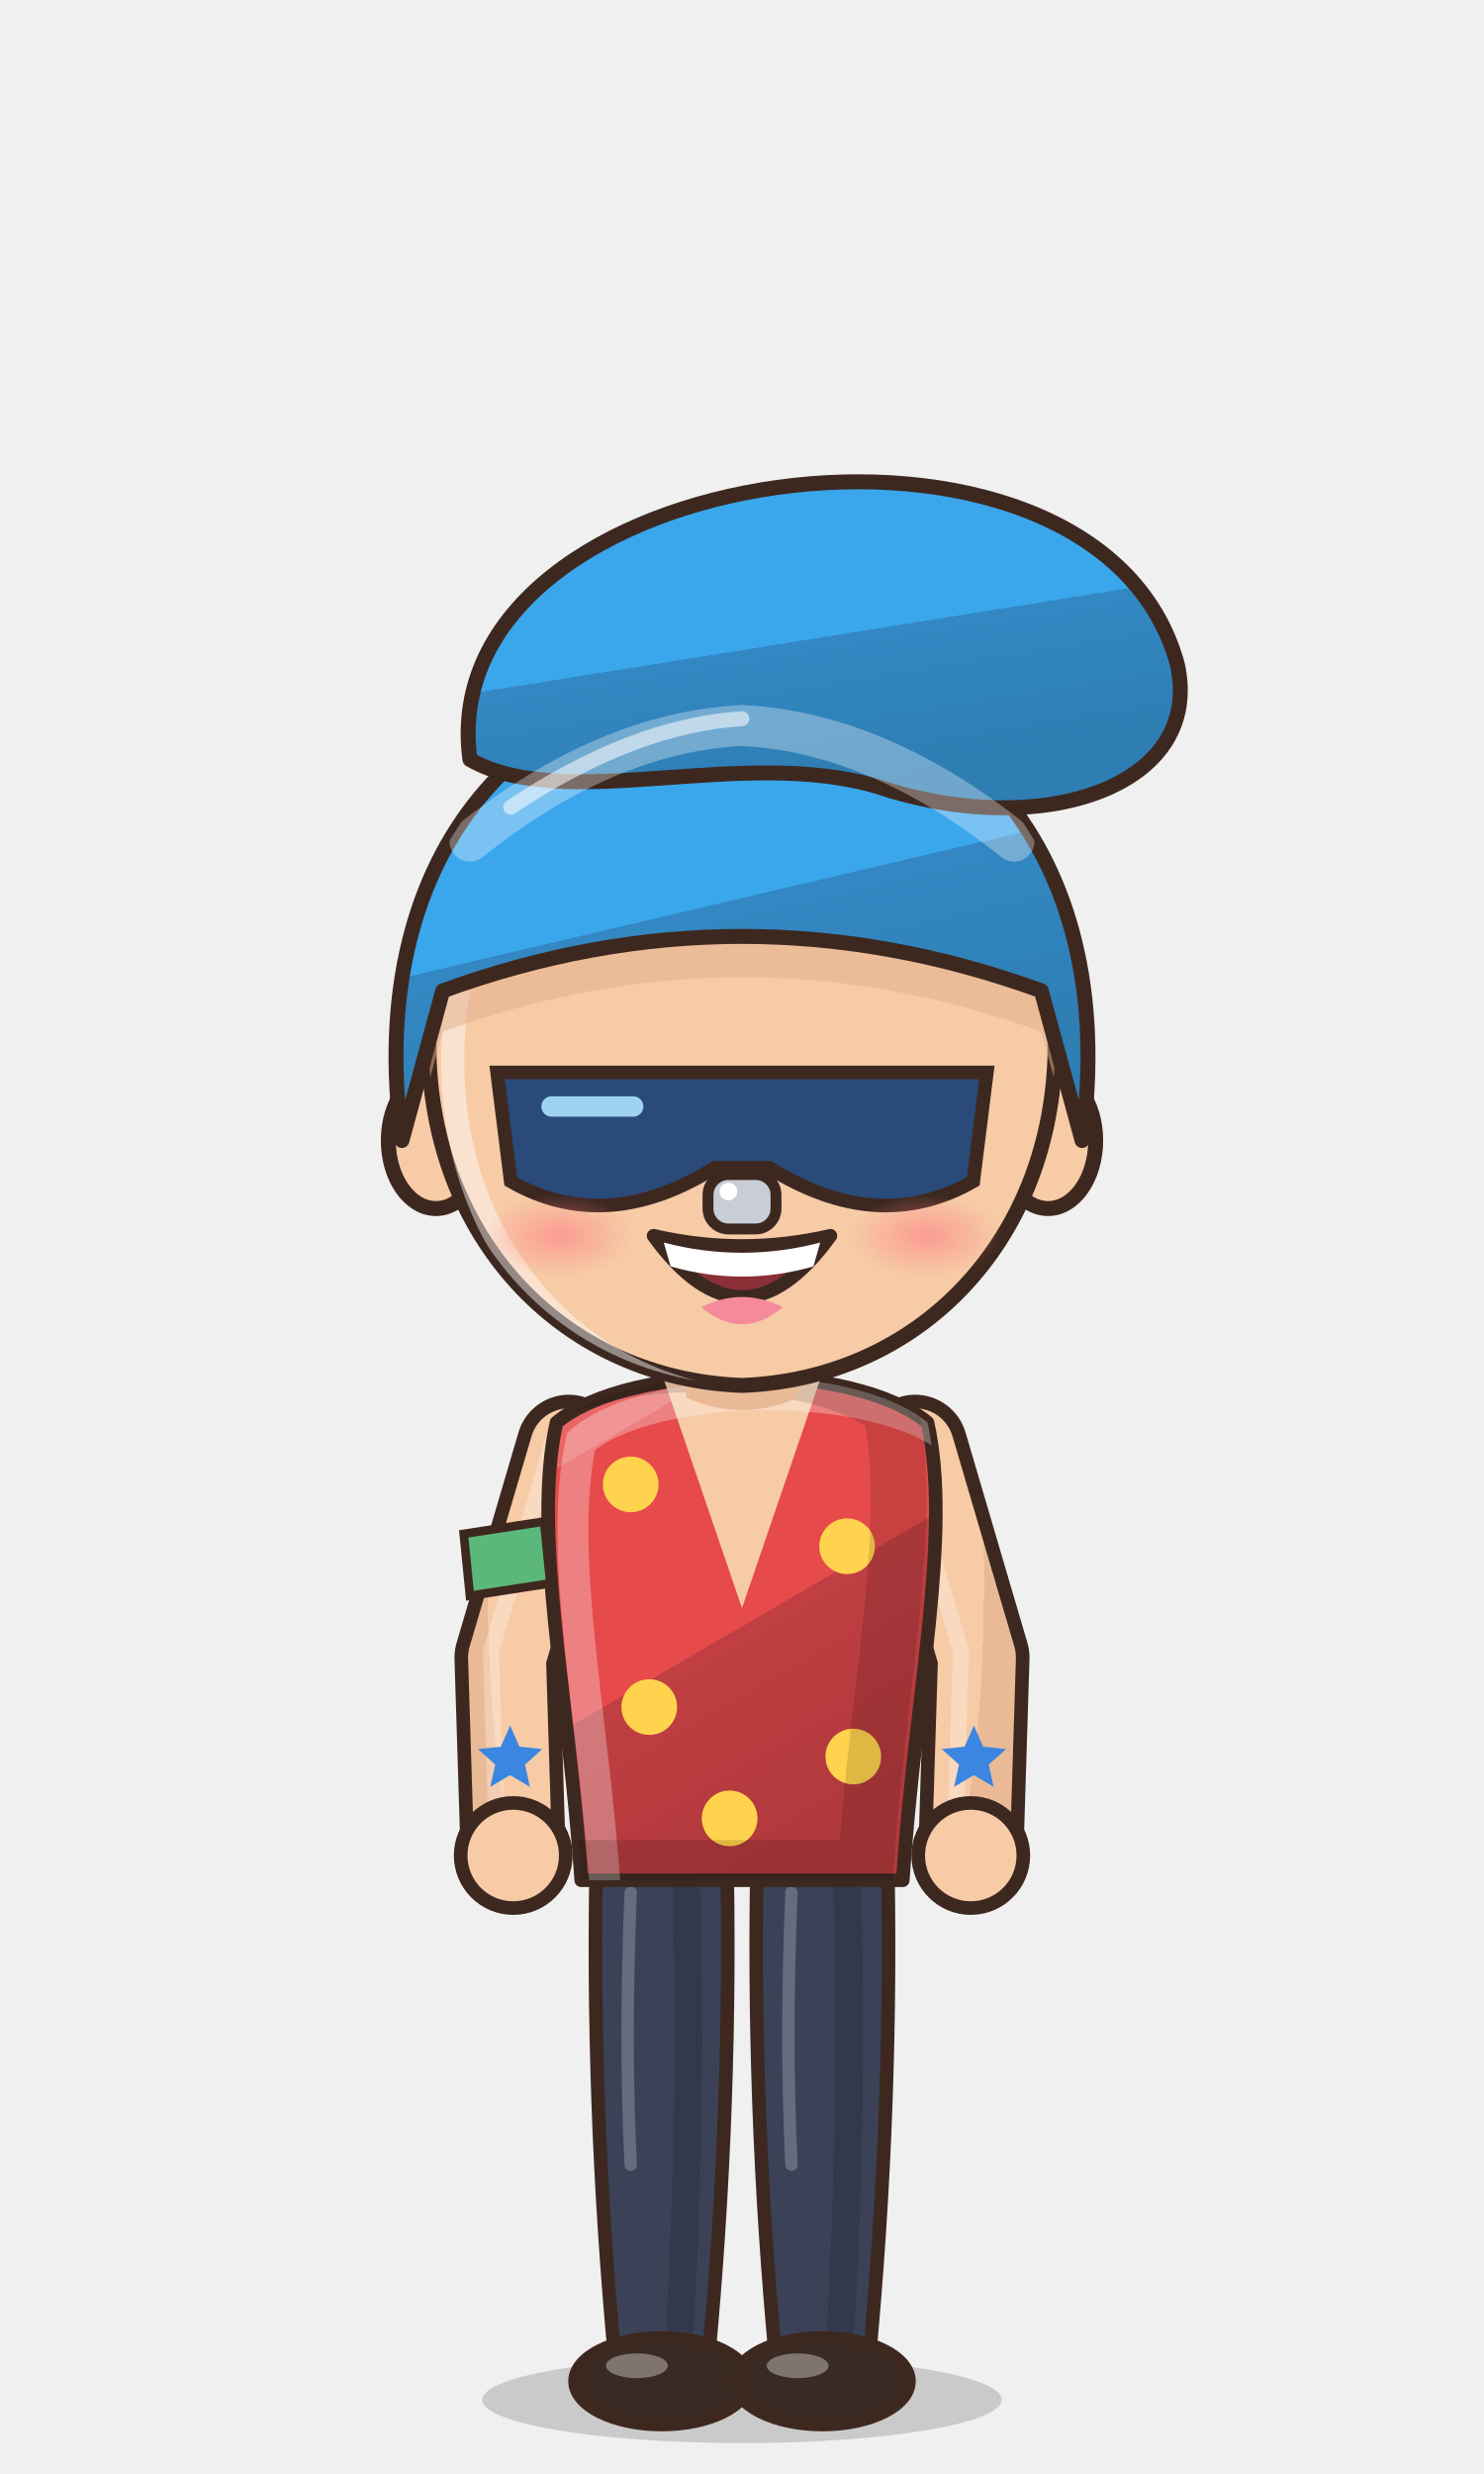
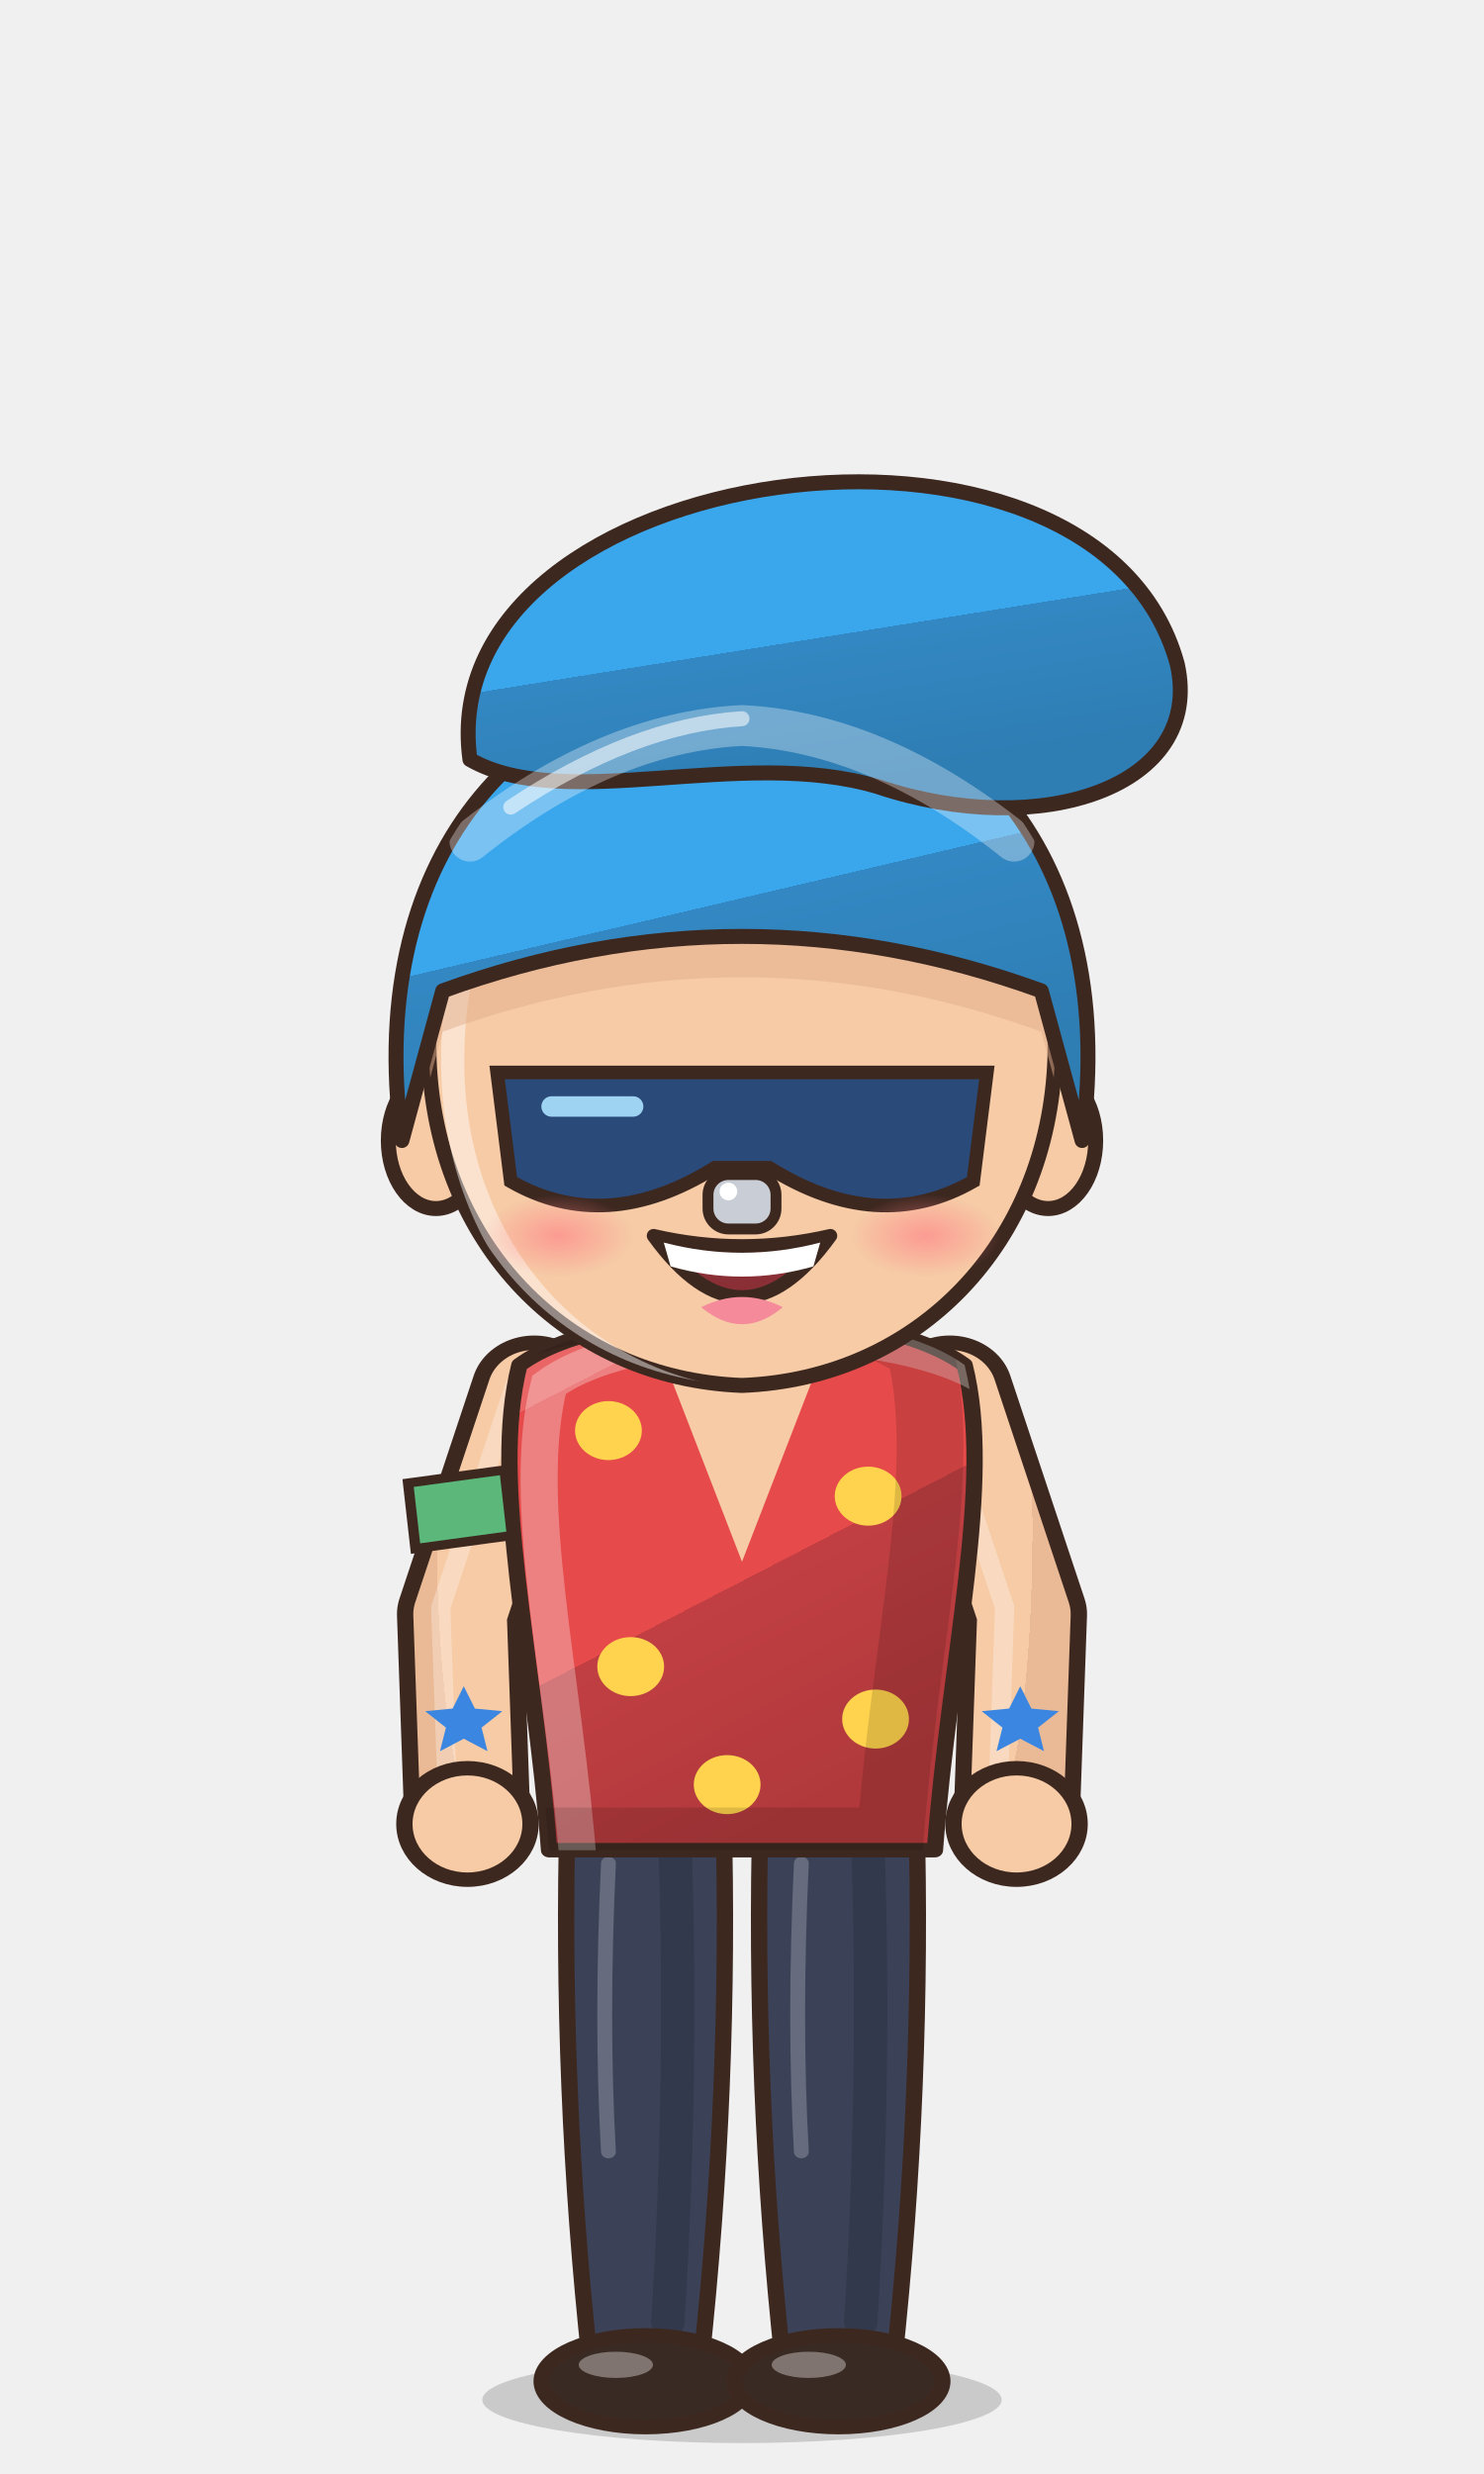
<svg xmlns="http://www.w3.org/2000/svg" viewBox="-120 -180 240 400" width="81.6" height="136.0">
  <defs>
    <linearGradient id="hair82" x1="0" y1="0" x2=".35" y2="1">
      <stop offset="0" stop-color="#59b4ef" />
      <stop offset=".16" stop-color="#59b4ef" />
      <stop offset=".16" stop-color="#3aa6ec" />
      <stop offset=".58" stop-color="#3aa6ec" />
      <stop offset=".58" stop-color="#3388c3" />
      <stop offset="1" stop-color="#2e7db3" />
    </linearGradient>
    <radialGradient id="skin82" cx=".4" cy=".32" r=".85">
      <stop offset="0" stop-color="#f6cba6" />
      <stop offset=".84" stop-color="#f6cba6" />
      <stop offset=".84" stop-color="#eaba96" />
      <stop offset="1" stop-color="#eaba96" />
    </radialGradient>
    <linearGradient id="cloth82" x1="0" y1="0" x2=".45" y2="1">
      <stop offset="0" stop-color="#ea6666" />
      <stop offset=".16" stop-color="#ea6666" />
      <stop offset=".16" stop-color="#e64a4a" />
      <stop offset=".6" stop-color="#e64a4a" />
      <stop offset=".6" stop-color="#c13f42" />
      <stop offset="1" stop-color="#b1393c" />
    </linearGradient>
    <linearGradient id="iris82" x1="0" y1="0" x2="0" y2="1">
      <stop offset="0" stop-color="#281a12" />
      <stop offset=".5" stop-color="#5a3a2a" />
      <stop offset="1" stop-color="#a49289" />
    </linearGradient>
    <linearGradient id="gold82" x1="0" y1="0" x2="1" y2="1">
      <stop offset="0" stop-color="#f6d27a" />
      <stop offset=".55" stop-color="#d9a63a" />
      <stop offset="1" stop-color="#a8761e" />
    </linearGradient>
    <linearGradient id="steel82" x1="0" y1="0" x2="1" y2="1">
      <stop offset="0" stop-color="#e4e8ee" />
      <stop offset=".5" stop-color="#9aa3ad" />
      <stop offset="1" stop-color="#5a606a" />
    </linearGradient>
    <linearGradient id="beard82" x1="0" y1="0" x2="0" y2="1">
      <stop offset="0" stop-color="#e6e6ea" />
      <stop offset="1" stop-color="#b8b8c2" />
    </linearGradient>
    <radialGradient id="hawkiris82" cx=".45" cy=".4" r=".7">
      <stop offset="0" stop-color="#ffe27a" />
      <stop offset=".6" stop-color="#e8a52a" />
      <stop offset="1" stop-color="#9a5a12" />
    </radialGradient>
    <linearGradient id="straw82" x1="0" y1="0" x2=".3" y2="1">
      <stop offset="0" stop-color="#ffe7aa" />
      <stop offset=".16" stop-color="#ffe7aa" />
      <stop offset=".16" stop-color="#ffe39a" />
      <stop offset=".58" stop-color="#ffe39a" />
      <stop offset=".58" stop-color="#e9b456" />
      <stop offset="1" stop-color="#d6a54f" />
    </linearGradient>
    <radialGradient id="blush82">
      <stop offset="0" stop-color="#ff7f86" stop-opacity=".9" />
      <stop offset="1" stop-color="#ff7f86" stop-opacity="0" />
    </radialGradient>
    <clipPath id="face82">
      <path d="M -46,-4 C -47,-38 -25,-55 0,-55 C 25,-55 47,-38 46,-4 C 45,23 26,43 0,44 C -26,43 -45,23 -46,-4 Z" />
    </clipPath>
    <clipPath id="torso82">
      <path d="M -30,50 C -34,68 -28,94 -26,124 L 26,124 C 28,94 34,68 30,50 C 18,40 -18,40 -30,50 Z" />
    </clipPath>
  </defs>
  <ellipse cx="0" cy="208" rx="42" ry="7" fill="#000000" opacity=".16" />
  <g transform="translate(0,44.0) scale(1.100) translate(0,-44)" />
-   <g transform="translate(0,205) scale(1,1) translate(0,-205)">
+   <g transform="translate(0,205) scale(1.2,1.06) translate(0,-205)">
    <path d="M -23.5,118 Q -24.5,160.0 -20.5,202 L -5.5,202 Q -1.5,160.0 -2.5,118 Z" fill="#3b4258" stroke="#3d2820" stroke-width="2.2" stroke-linejoin="round" />
    <path d="M -9,124 Q -8,160 -10,196" stroke="#000000" stroke-width="4.5" fill="none" opacity=".14" stroke-linecap="round" />
    <path d="M -18,126 Q -19,150 -18,170" stroke="#ffffff" stroke-width="2" fill="none" opacity=".22" stroke-linecap="round" />
    <ellipse cx="-13" cy="205" rx="14" ry="7" fill="#3a2a24" stroke="#3d2820" stroke-width="2.2" stroke-linejoin="round" />
    <ellipse cx="-17" cy="202.5" rx="5" ry="2" fill="#ffffff" opacity=".35" />
    <path d="M 2.5,118 Q 1.5,160.0 5.5,202 L 20.5,202 Q 24.5,160.0 23.5,118 Z" fill="#3b4258" stroke="#3d2820" stroke-width="2.2" stroke-linejoin="round" />
    <path d="M 17,124 Q 18,160 16,196" stroke="#000000" stroke-width="4.5" fill="none" opacity=".14" stroke-linecap="round" />
    <path d="M 8,126 Q 7,150 8,170" stroke="#ffffff" stroke-width="2" fill="none" opacity=".22" stroke-linecap="round" />
    <ellipse cx="13" cy="205" rx="14" ry="7" fill="#3a2a24" stroke="#3d2820" stroke-width="2.2" stroke-linejoin="round" />
    <ellipse cx="9" cy="202.5" rx="5" ry="2" fill="#ffffff" opacity=".35" />
    <path d="M -28,54 L -38,88 L -37,120" stroke="#3d2820" stroke-width="17" fill="none" stroke-linecap="round" stroke-linejoin="round" />
    <path d="M -28,54 L -38,88 L -37,120" stroke="url(#skin82)" stroke-width="12.6" fill="none" stroke-linecap="round" stroke-linejoin="round" />
    <path d="M -28,54 L -38,88 L -37,120" transform="translate(-2.6,-1)" stroke="#ffffff" stroke-width="2.6" fill="none" stroke-linecap="round" stroke-linejoin="round" opacity=".28" />
    <path d="M -37.5,99.0 l 1.5,3.4 l 3.7,.4 l -2.8,2.5 l .8,3.6 l -3.2,-1.9 l -3.2,1.9 l .8,-3.6 l -2.8,-2.5 l 3.7,-.4 Z" fill="#3a86e0" />
    <path d="M 28,54 L 38,88 L 37,120" stroke="#3d2820" stroke-width="17" fill="none" stroke-linecap="round" stroke-linejoin="round" />
    <path d="M 28,54 L 38,88 L 37,120" stroke="url(#skin82)" stroke-width="12.6" fill="none" stroke-linecap="round" stroke-linejoin="round" />
    <path d="M 28,54 L 38,88 L 37,120" transform="translate(-2.6,-1)" stroke="#ffffff" stroke-width="2.6" fill="none" stroke-linecap="round" stroke-linejoin="round" opacity=".28" />
    <path d="M 37.5,99.0 l 1.5,3.4 l 3.7,.4 l -2.8,2.5 l .8,3.6 l -3.2,-1.9 l -3.2,1.9 l .8,-3.6 l -2.8,-2.5 l 3.7,-.4 Z" fill="#3a86e0" />
    <path d="M -30,50 C -34,68 -28,94 -26,124 L 26,124 C 28,94 34,68 30,50 C 18,40 -18,40 -30,50 Z" fill="url(#cloth82)" stroke="#3d2820" stroke-width="2.2" stroke-linejoin="round" />
    <path d="M -13,42 L 13,42 L 0,80 Z" fill="url(#skin82)" />
    <circle cx="-18" cy="60" r="4.5" fill="#ffd34d" />
    <circle cx="17" cy="70" r="4.5" fill="#ffd34d" />
    <circle cx="-15" cy="96" r="4.5" fill="#ffd34d" />
    <circle cx="18" cy="104" r="4.5" fill="#ffd34d" />
    <circle cx="-2" cy="114" r="4.5" fill="#ffd34d" />
    <g clip-path="url(#torso82)">
      <path d="M -30,50 C -34,68 -28,94 -26,124 L 26,124 C 28,94 34,68 30,50 C 18,40 -18,40 -30,50 Z" transform="translate(4,3)" fill="none" stroke="#ffffff" stroke-width="5" opacity=".3" />
      <path d="M -30,50 C -34,68 -28,94 -26,124 L 26,124 C 28,94 34,68 30,50 C 18,40 -18,40 -30,50 Z" transform="translate(-6,-2)" fill="none" stroke="#000000" stroke-width="9" opacity=".13" />
    </g>
    <circle cx="-37" cy="120" r="8.5" fill="url(#skin82)" stroke="#3d2820" stroke-width="2.2" />
    <circle cx="37" cy="120" r="8.5" fill="url(#skin82)" stroke="#3d2820" stroke-width="2.2" />
    <path d="M -45,68 L -32,66 L -31,76 L -44,78 Z" fill="#5cb87a" stroke="#3d2820" stroke-width="1.4" />
    <path d="M -10,34 L 10,34 L 9,46 Q 0,50 -9,46 Z" fill="#eaba96" />
  </g>
  <g transform="translate(0,44.0) scale(1.100) translate(0,-44)">
    <ellipse cx="-45" cy="8" rx="7" ry="10" fill="url(#skin82)" stroke="#3d2820" stroke-width="2.2" stroke-linejoin="round" />
    <ellipse cx="45" cy="8" rx="7" ry="10" fill="url(#skin82)" stroke="#3d2820" stroke-width="2.2" stroke-linejoin="round" />
    <path d="M -46,-4 C -47,-38 -25,-55 0,-55 C 25,-55 47,-38 46,-4 C 45,23 26,43 0,44 C -26,43 -45,23 -46,-4 Z" fill="url(#skin82)" stroke="#3d2820" stroke-width="2.2" stroke-linejoin="round" />
    <g clip-path="url(#face82)">
      <path d="M -46,-4 C -47,-38 -25,-55 0,-55 C 25,-55 47,-38 46,-4 C 45,23 26,43 0,44 C -26,43 -45,23 -46,-4 Z" transform="translate(3.5,2.5)" fill="none" stroke="#ffffff" stroke-width="3.4" opacity=".45" />
    </g>
    <g clip-path="url(#face82)">
      <path d="M -50,8 C -56,-36 -30,-60 0,-60 C 30,-60 56,-36 50,8 L 44,-14 Q 0,-30 -44,-14 Z" transform="translate(0,6)" fill="#e1ad8c" opacity=".5" />
    </g>
    <path d="M -36,-2 L 36,-2 L 34,14 Q 20,22 4,12 L -4,12 Q -20,22 -34,14 Z" fill="#2a4a7a" stroke="#3d2820" stroke-width="2" />
    <path d="M -28,3 L -16,3" stroke="#9fd3f2" stroke-width="3" stroke-linecap="round" />
    <path d="M -13,22 Q 0,40 13,22 Q 0,25 -13,22 Z" fill="#8a2f36" stroke="#3d2820" stroke-width="2" stroke-linejoin="round" />
    <path d="M -11.5,23 Q 0,26 11.5,23 L 10.5,26.5 Q 0,29.5 -10.5,26.5 Z" fill="#ffffff" />
    <path d="M -6,32.5 Q 0,37.5 6,32.5 Q 0,29.5 -6,32.5 Z" fill="#f48a9a" />
    <ellipse cx="-27" cy="22" rx="11" ry="6" fill="url(#blush82)" opacity="0.70" />
    <ellipse cx="27" cy="22" rx="11" ry="6" fill="url(#blush82)" opacity="0.70" />
    <path d="M -1,17 Q 1,19 2,17" stroke="#a28169" stroke-width="1.8" fill="none" stroke-linecap="round" />
    <rect x="-5" y="13" width="10" height="8" rx="3" fill="#c9ced6" stroke="#3d2820" stroke-width="1.6" />
    <circle cx="-2" cy="15.5" r="1.3" fill="#ffffff" />
    <path d="M -50,8 C -56,-36 -30,-60 0,-60 C 30,-60 56,-36 50,8 L 44,-14 Q 0,-30 -44,-14 Z" fill="url(#hair82)" stroke="#3d2820" stroke-width="2.2" stroke-linejoin="round" />
    <path d="M -40,-48 C -46,-92 52,-106 64,-62 C 68,-44 44,-36 20,-44 C 0,-50 -26,-40 -40,-48 Z" fill="url(#hair82)" stroke="#3d2820" stroke-width="2.2" stroke-linejoin="round" />
    <defs>
      <clipPath id="hf82">
        <path d="M -50,8 C -56,-36 -30,-60 0,-60 C 30,-60 56,-36 50,8 L 44,-14 Q 0,-30 -44,-14 Z" />
      </clipPath>
    </defs>
    <g clip-path="url(#hf82)">
      <path d="M -40,-36 Q -20,-52 0,-53 Q 20,-52 40,-36" stroke="#ffffff" stroke-width="6" fill="none" stroke-linecap="round" opacity=".32" />
      <path d="M -34,-41 Q -16,-53 0,-54" stroke="#ffffff" stroke-width="2.2" fill="none" stroke-linecap="round" opacity=".55" />
    </g>
  </g>
-   <g transform="translate(0,205) scale(1,1) translate(0,-205)" />
+   <g transform="translate(0,205) scale(1.2,1.06) translate(0,-205)" />
</svg>
